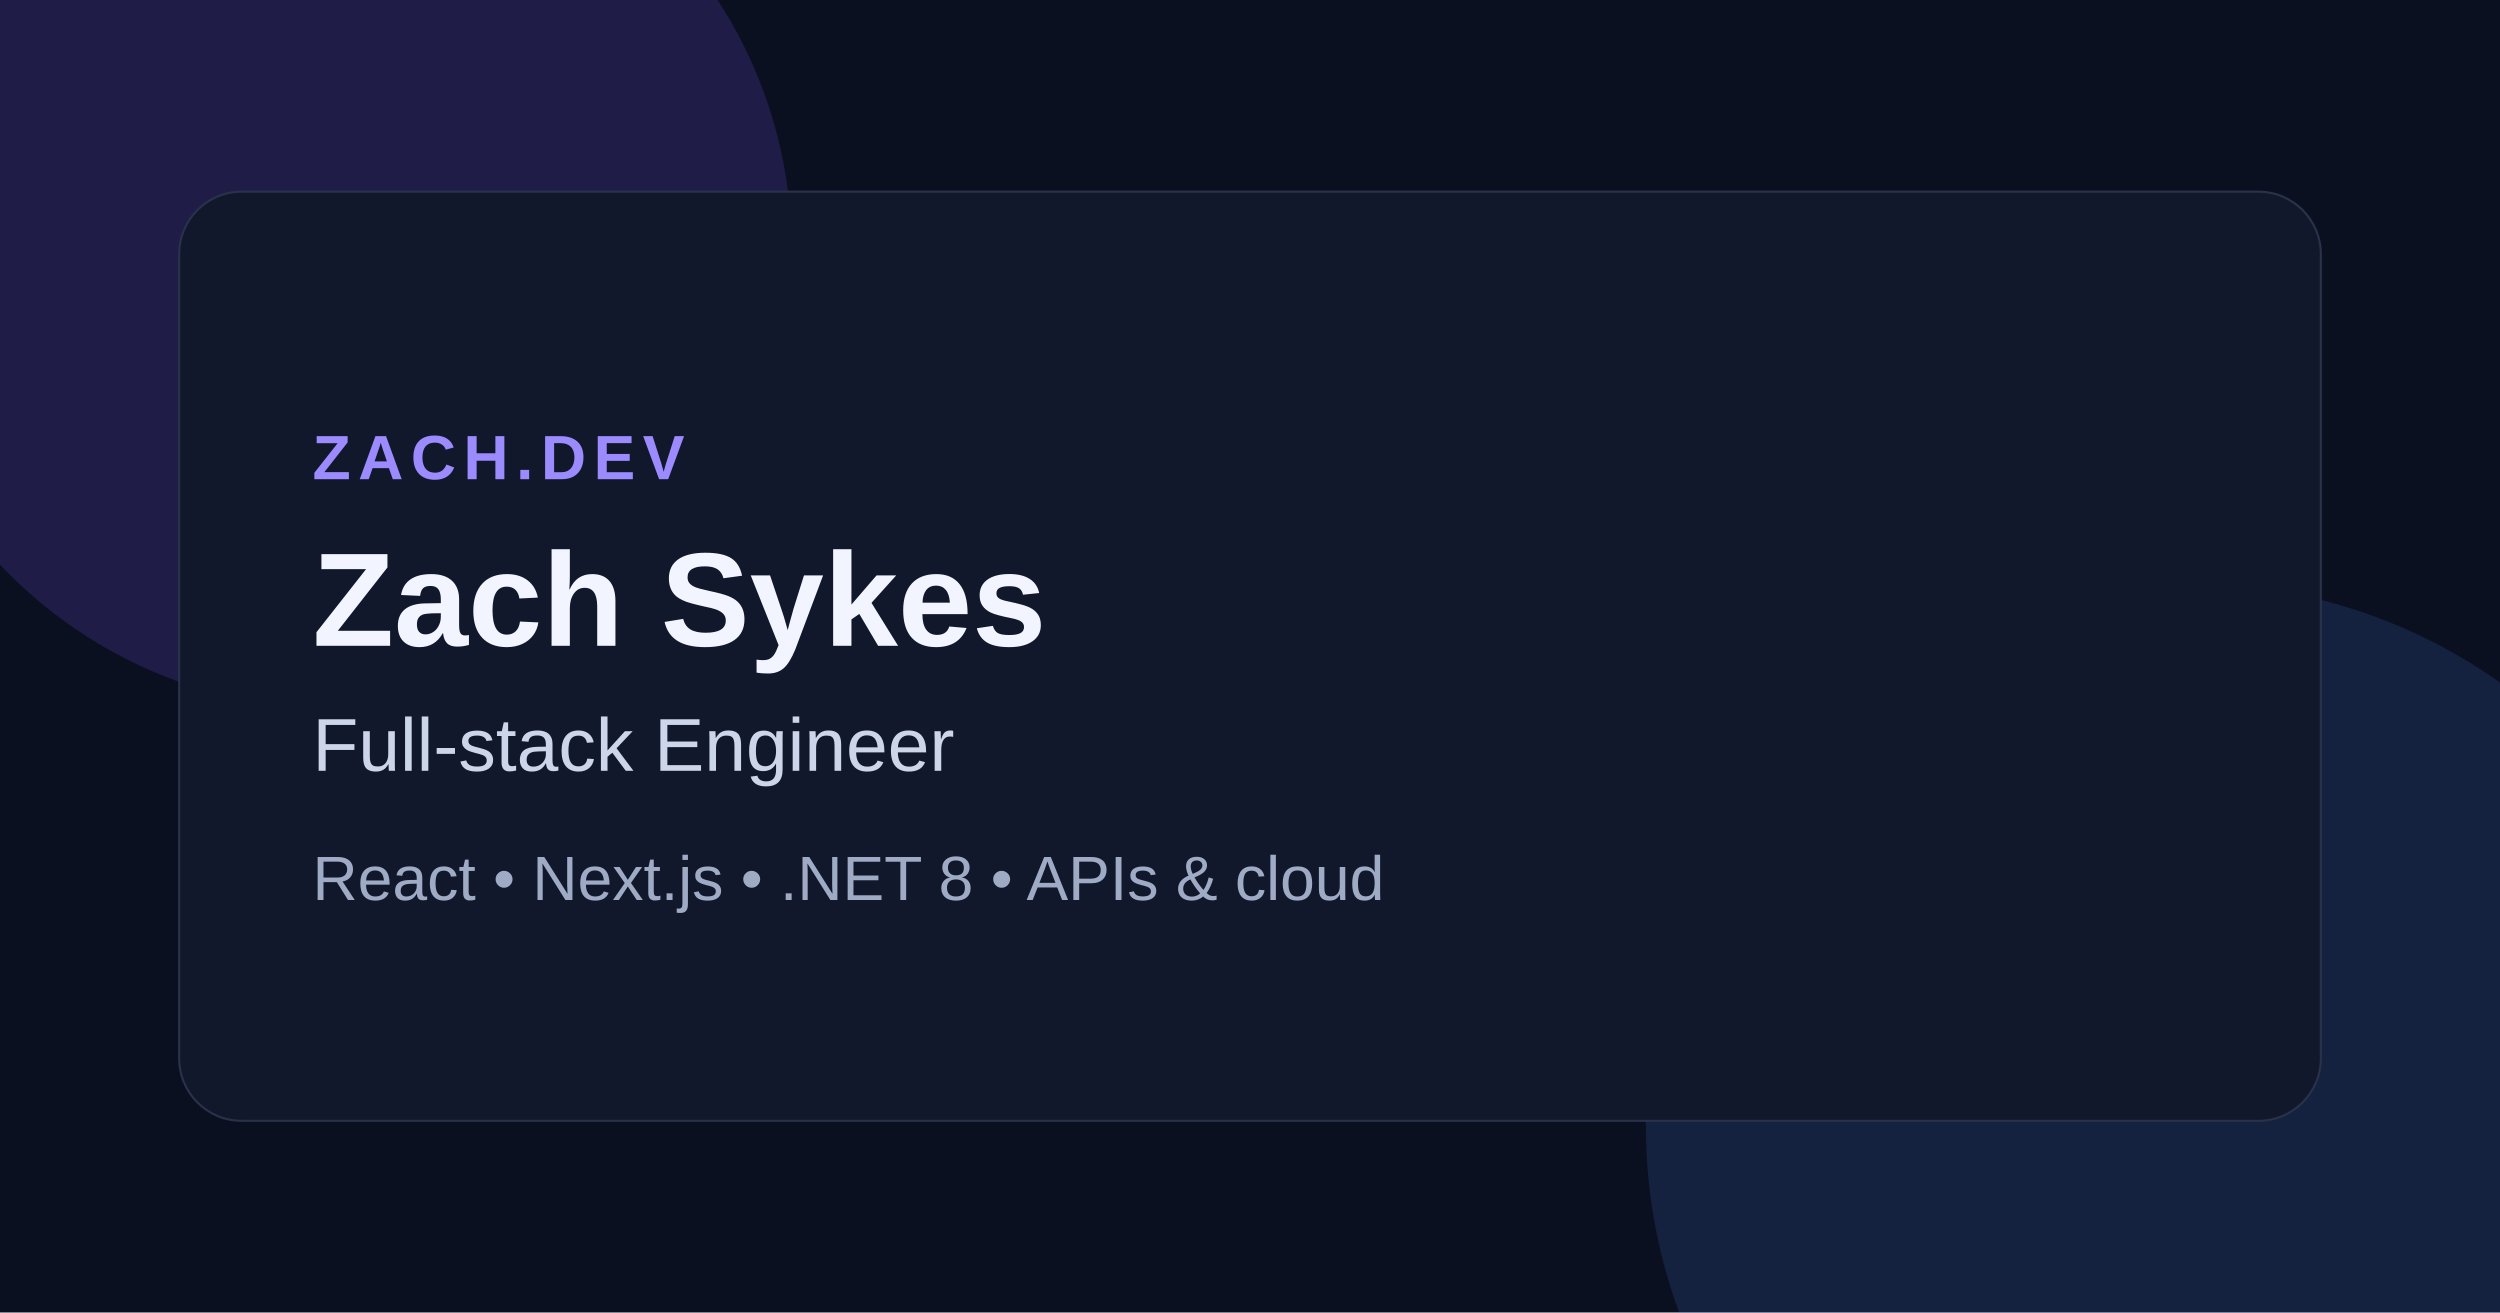
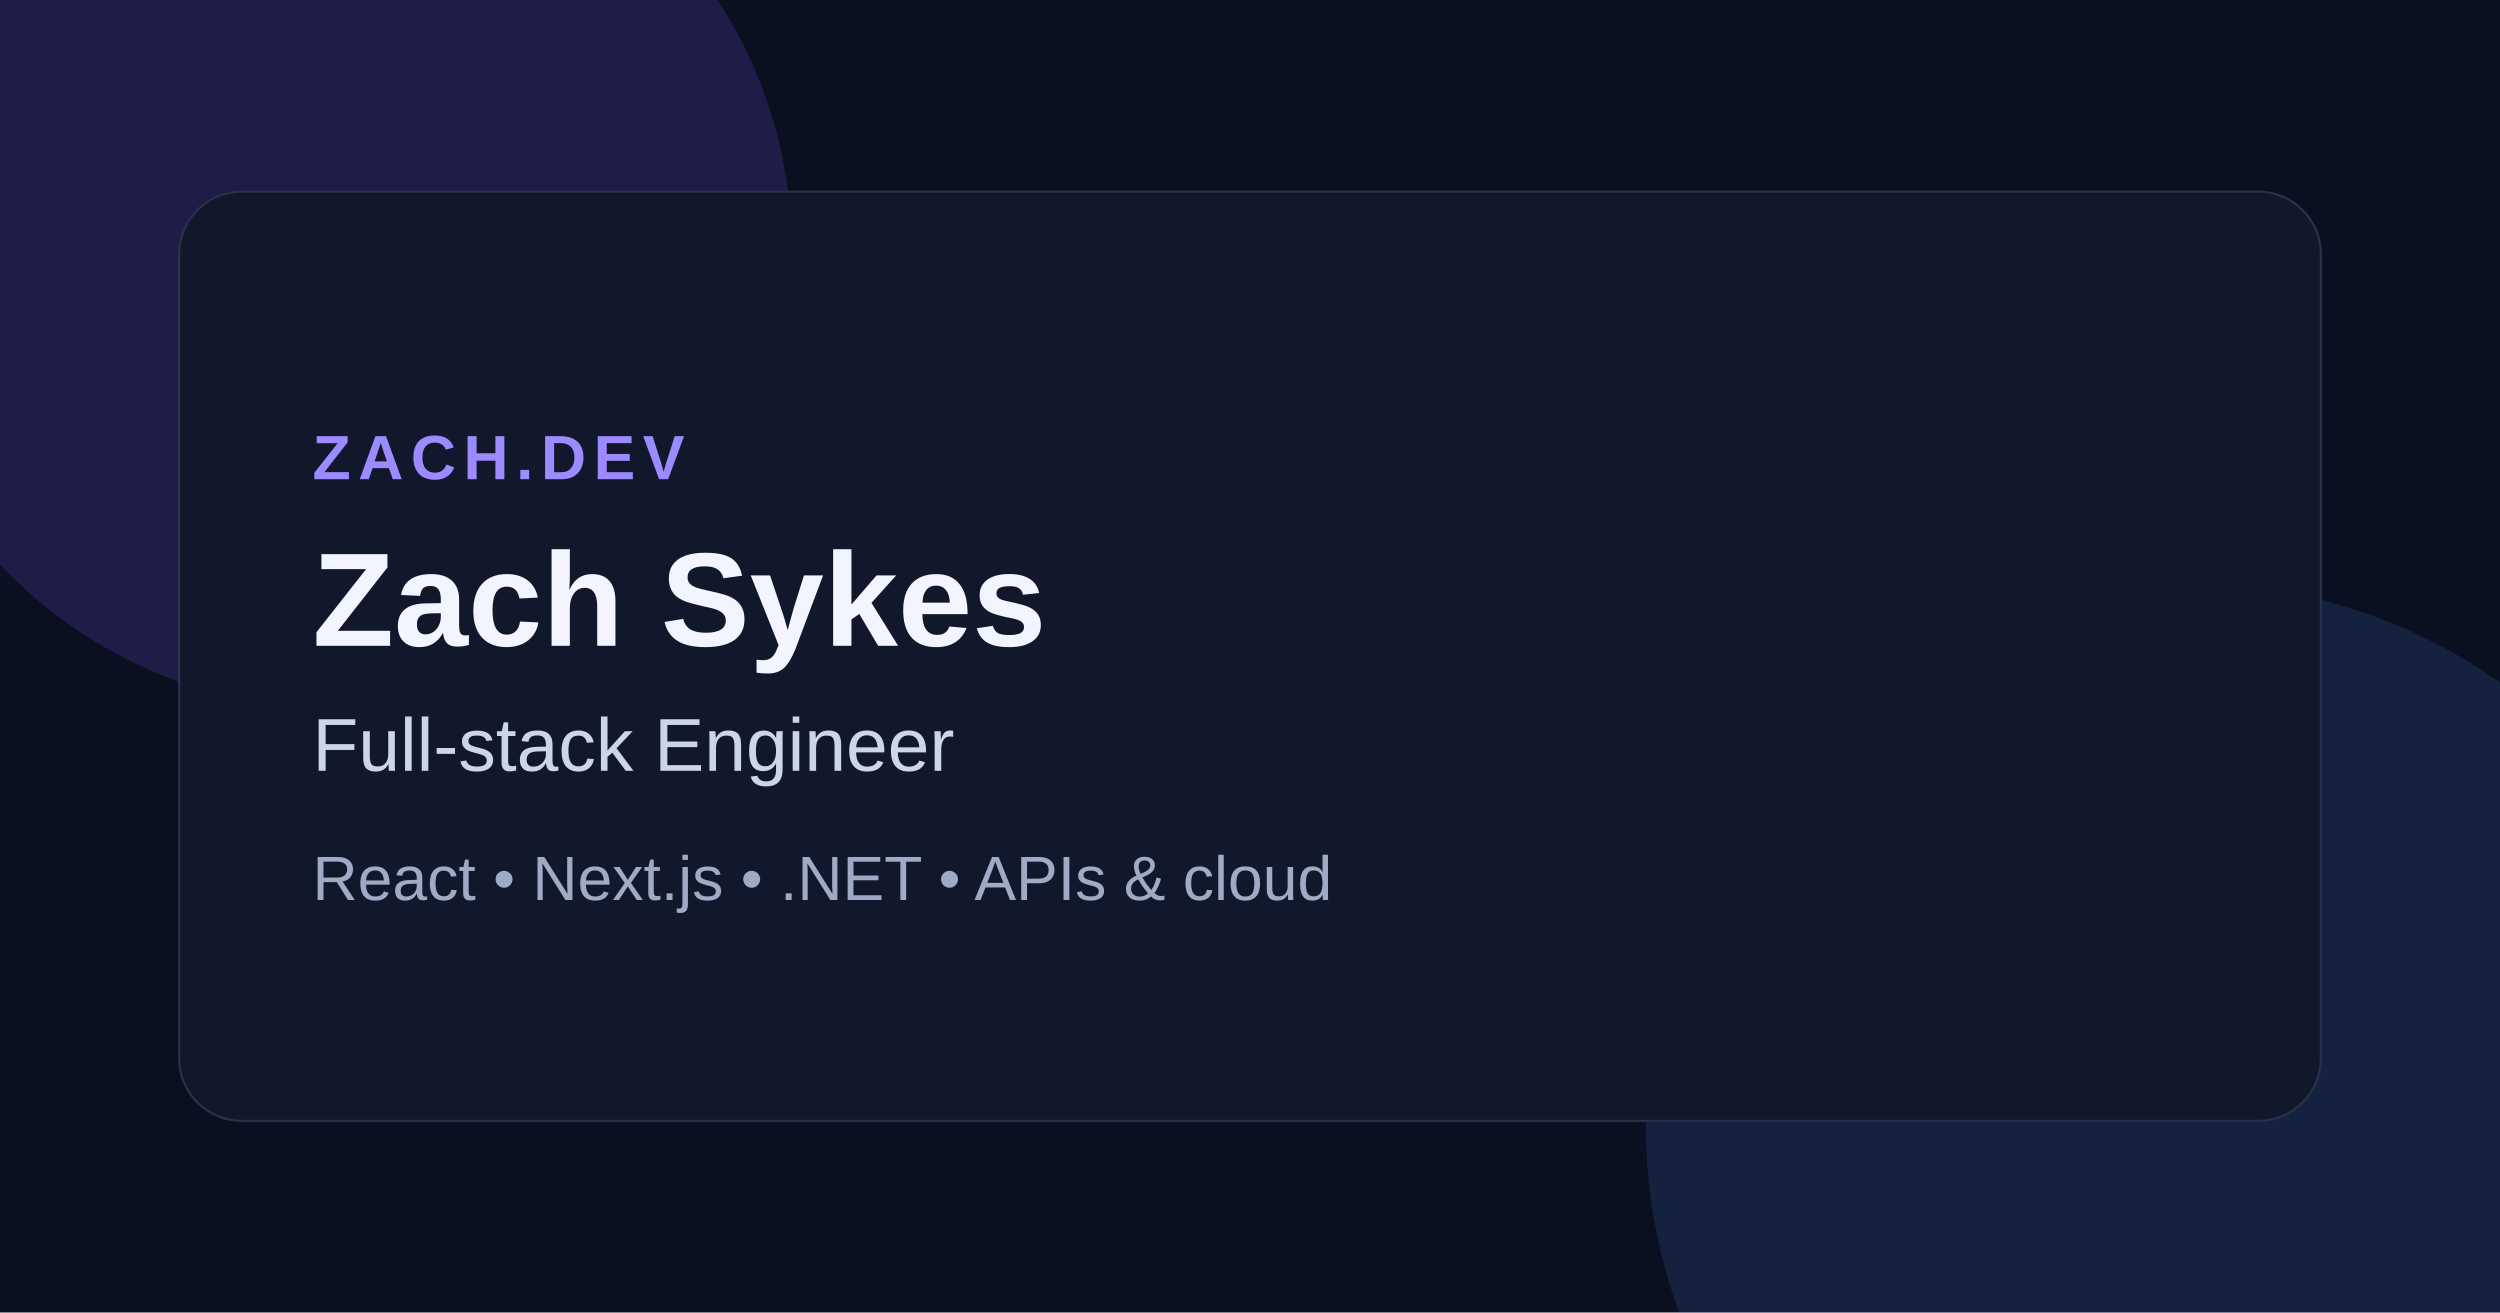
<svg xmlns="http://www.w3.org/2000/svg" width="1200" height="630" viewBox="0 0 1200 630" fill="none">
  <rect width="1200" height="630" fill="#0B1020" />
  <circle cx="160" cy="120" r="220" fill="#7C5CFF" fill-opacity="0.18" />
  <circle cx="1050" cy="540" r="260" fill="#4F8CFF" fill-opacity="0.14" />
  <rect x="86" y="92" width="1028" height="446" rx="30" fill="#11182B" stroke="#29324A" />
  <text x="150" y="230" fill="#9B8BFF" font-family="Arial, sans-serif" font-size="30" font-weight="700" letter-spacing="0.12em">
    ZACH.DEV
  </text>
  <text x="150" y="310" fill="#F2F5FF" font-family="Arial, sans-serif" font-size="64" font-weight="700">
    Zach Sykes
  </text>
  <text x="150" y="370" fill="#CDD5EA" font-family="Arial, sans-serif" font-size="36" font-weight="500">
    Full-stack Engineer
  </text>
  <text x="150" y="432" fill="#9FAAC4" font-family="Arial, sans-serif" font-size="30">
-     React • Next.js • .NET 8 • APIs &amp; cloud
+     React • Next.js • .NET • APIs &amp; cloud
  </text>
</svg>
